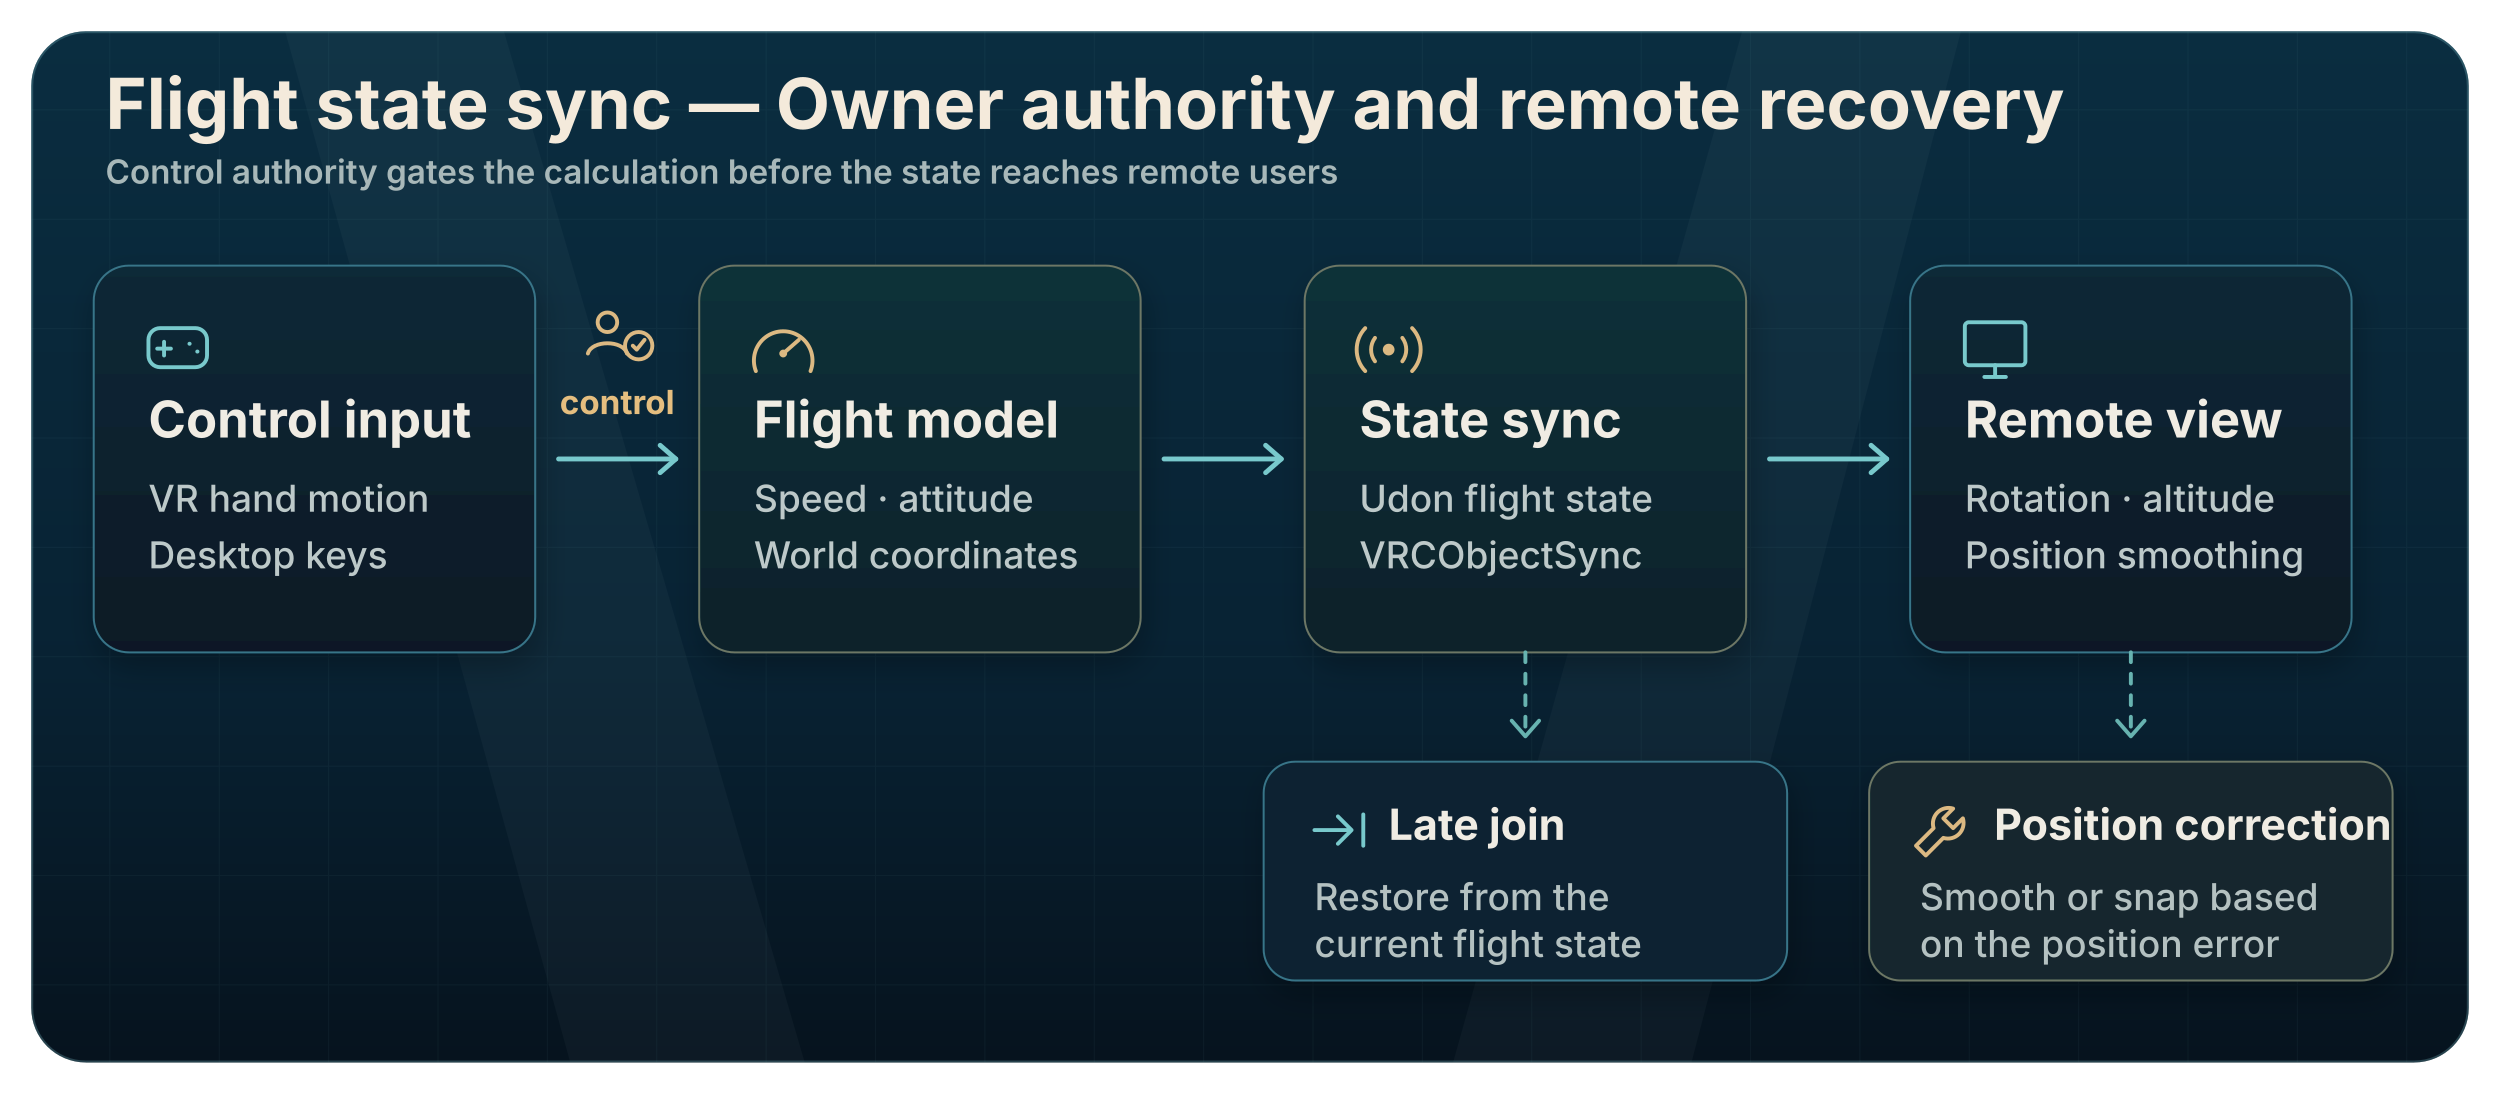
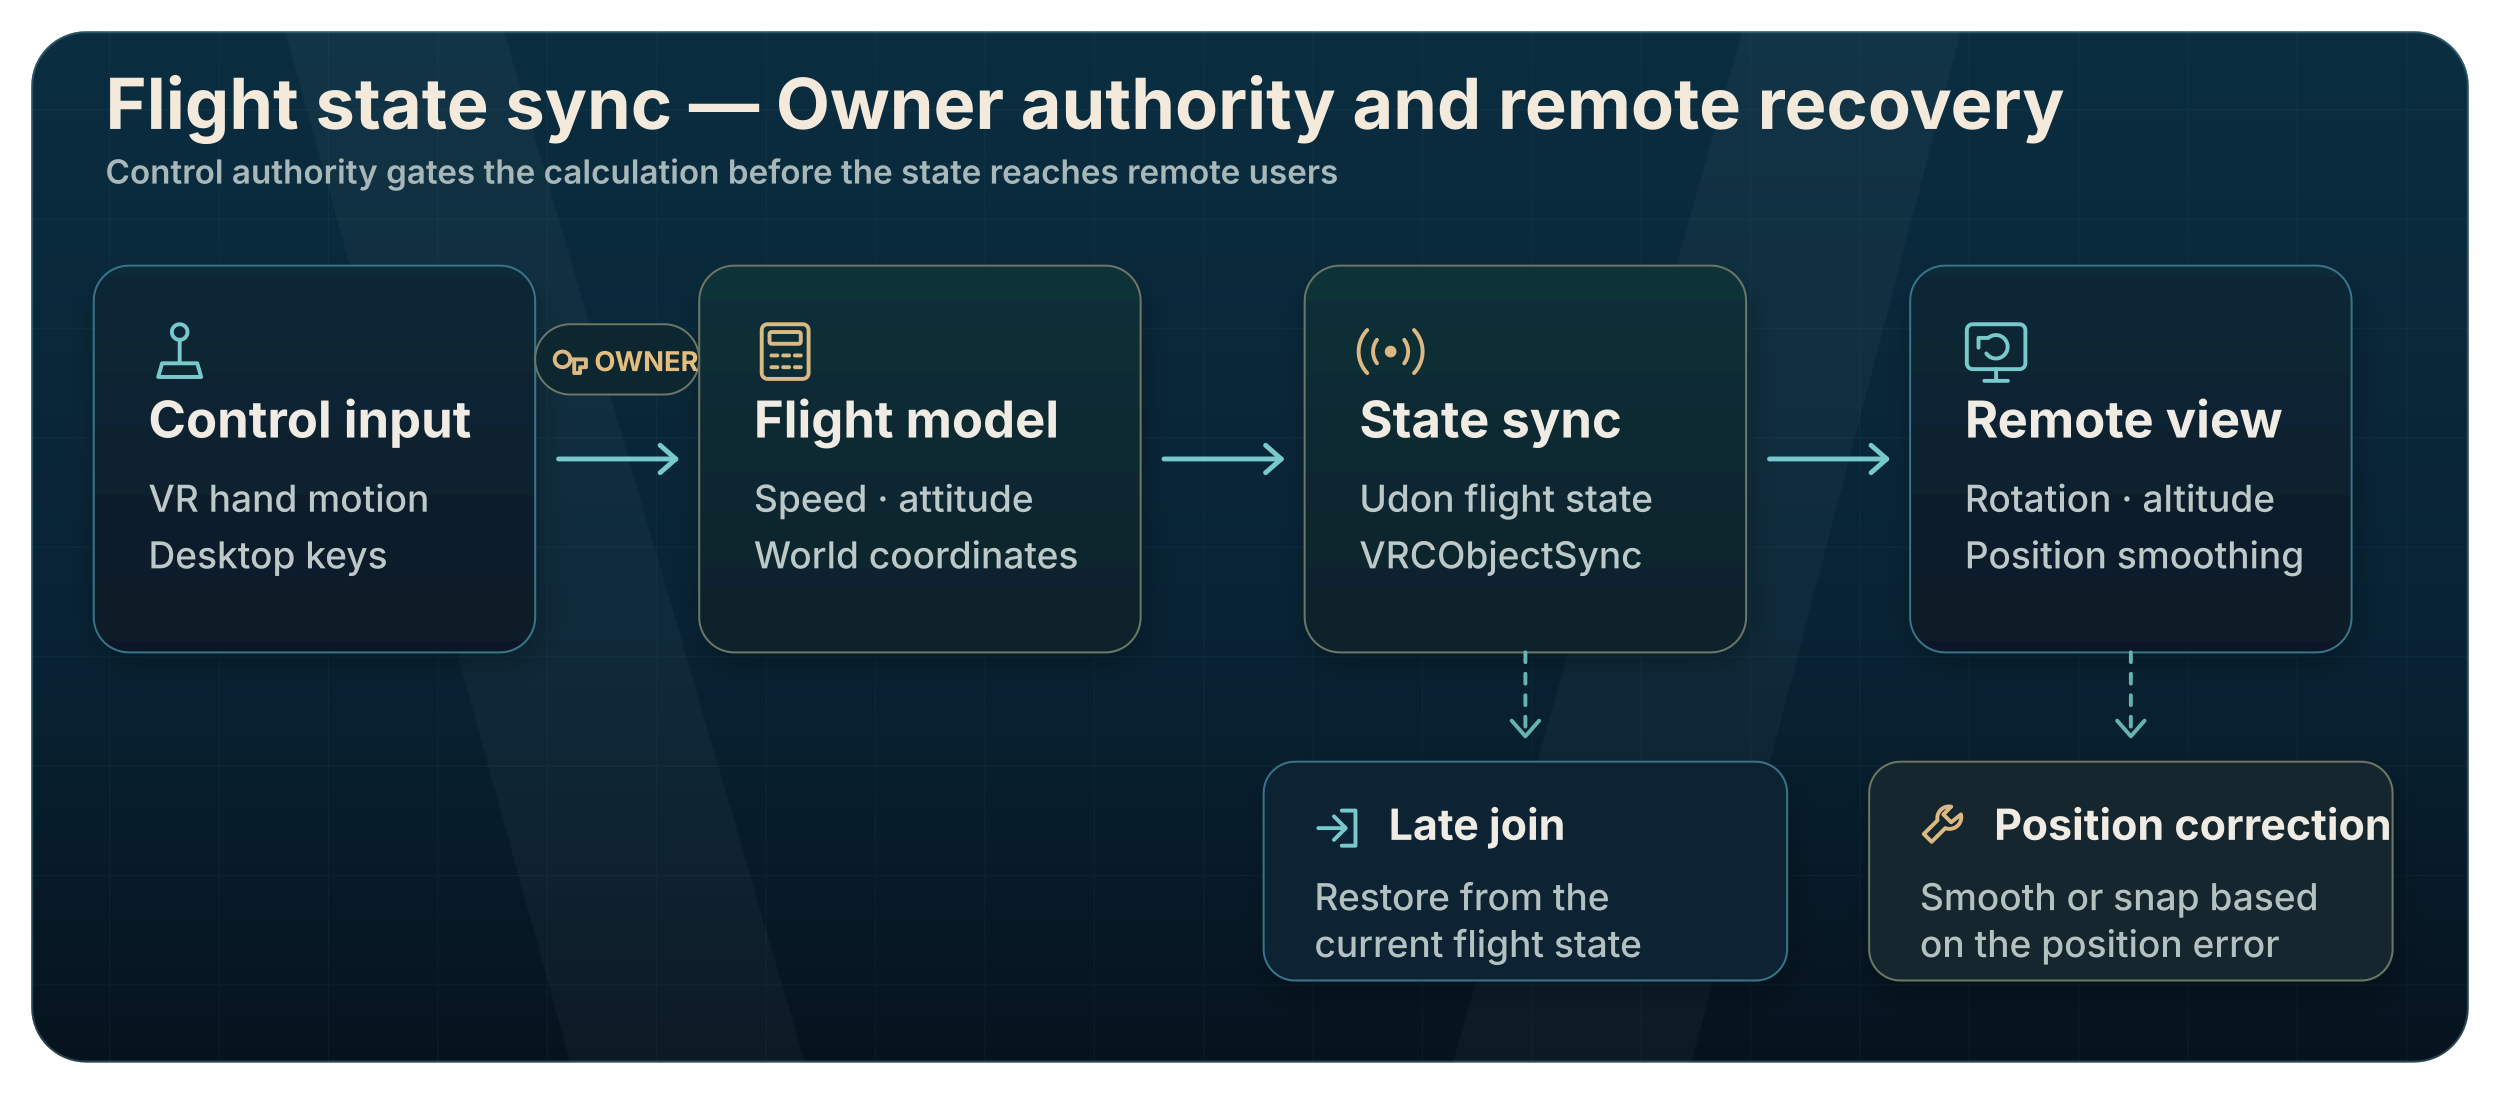
<svg xmlns="http://www.w3.org/2000/svg" width="1280" height="560" viewBox="0 0 1280 560" role="img" aria-labelledby="title desc">
  <defs>
    <linearGradient id="background" x1="0" y1="0" x2="0" y2="1">
      <stop stop-color="#0a2d40" />
      <stop offset=".62" stop-color="#082233" />
      <stop offset="1" stop-color="#06131e" />
    </linearGradient>
    <linearGradient id="card" x1="0" y1="0" x2="0" y2="1">
      <stop stop-color="#0c2937" />
      <stop offset="1" stop-color="#071925" />
    </linearGradient>
    <linearGradient id="activeCard" x1="0" y1="0" x2="0" y2="1">
      <stop stop-color="#103139" />
      <stop offset="1" stop-color="#09212a" />
    </linearGradient>
    <pattern id="grid" width="56" height="56" patternUnits="userSpaceOnUse">
      <path d="M56 0H0V56" fill="none" stroke="#8fd4d7" stroke-opacity=".045" />
    </pattern>
    <filter id="shadow" x="-15%" y="-15%" width="130%" height="140%">
      <feDropShadow dy="7" stdDeviation="8" flood-color="#000" flood-opacity=".26" />
    </filter>
    <style>
      text{font-family:Inter,"Segoe UI",sans-serif}
      .title{fill:#f4eadb;font-size:36px;font-weight:700}.sub{fill:#a8b8b9;font-size:17px;font-weight:600}
      .cardTitle{fill:#f0ece3;font-size:26px;font-weight:700}.detail{fill:#bdc9c9;font-size:19px;font-weight:550}
-       .condition{fill:#e5be7f;font-size:17px;font-weight:700}.branchTitle{fill:#f0ece3;font-size:22px;font-weight:700}
+       .condition{fill:#e5be7f;font-size:14px;font-weight:700}.branchTitle{fill:#f0ece3;font-size:22px;font-weight:700}
      .branchText{fill:#b4c1c1;font-size:19px;font-weight:550}
    </style>
  </defs>
  <rect x="16" y="16" width="1248" height="528" rx="28" fill="url(#background)" />
  <path d="M146 16h112l154 528H292zM892 16h112l-138 528H744z" fill="#d1f7f4" fill-opacity=".035" />
  <rect x="16" y="16" width="1248" height="528" rx="28" fill="url(#grid)" />
  <rect x="16.5" y="16.5" width="1247" height="527" rx="27.5" fill="none" stroke="#73aeb9" stroke-opacity=".31" />
  <text x="54" y="66" class="title">Flight state sync — Owner authority and remote recovery</text>
  <text x="54" y="94" class="sub">Control authority gates the calculation before the state reaches remote users</text>
  <g filter="url(#shadow)">
    <rect x="48" y="136" width="226" height="198" rx="18" fill="url(#card)" stroke="#397488" />
    <rect x="358" y="136" width="226" height="198" rx="18" fill="url(#activeCard)" stroke="#6d7765" />
    <rect x="668" y="136" width="226" height="198" rx="18" fill="url(#activeCard)" stroke="#6d7765" />
    <rect x="978" y="136" width="226" height="198" rx="18" fill="url(#card)" stroke="#397488" />
  </g>
-   <g transform="translate(76 168)" fill="none" stroke="#78c9cc" stroke-width="2" stroke-linecap="round" stroke-linejoin="round">
-     <rect x="0" y="0" width="30" height="20" rx="6" />
-     <path d="M8 7v7M4.5 10.5h7M21 8h.1M25 12h.1" />
+   <g transform="translate(76 164)" fill="none" stroke="#78c9cc" stroke-width="2" stroke-linecap="round" stroke-linejoin="round">
+     <circle cx="16" cy="6" r="4" />
+     <path d="M16 10v12M7 22h18l2 7H5l2-7" />
  </g>
  <text x="76" y="224" class="cardTitle">Control input</text>
  <text x="76" y="262" class="detail">VR hand motion</text>
  <text x="76" y="291" class="detail">Desktop keys</text>
-   <g transform="translate(386 166)" fill="none" stroke="#dcb982" stroke-width="2" stroke-linecap="round" stroke-linejoin="round">
-     <path d="M1 24a15 15 0 1 1 28 0" />
-     <path d="M15 15l8-7" />
-     <circle cx="15" cy="15" r="2" fill="#dcb982" stroke="none" />
+   <g transform="translate(386 164)" fill="none" stroke="#dcb982" stroke-width="2" stroke-linecap="round" stroke-linejoin="round">
+     <rect x="4" y="2" width="24" height="28" rx="3" />
+     <rect x="8" y="6" width="16" height="6" rx="1" />
+     <path d="M9 18h3M15 18h3M21 18h3M9 24h3M15 24h3M21 24h3" />
  </g>
  <text x="386" y="224" class="cardTitle">Flight model</text>
  <text x="386" y="262" class="detail">Speed · attitude</text>
  <text x="386" y="291" class="detail">World coordinates</text>
-   <g transform="translate(696 163)" fill="none" stroke="#dcb982" stroke-width="2" stroke-linecap="round" stroke-linejoin="round">
-     <circle cx="15" cy="16" r="3" fill="#dcb982" stroke="none" />
-     <path d="M8 10a10 10 0 0 0 0 12M22 10a10 10 0 0 1 0 12M3 5a16 16 0 0 0 0 22M27 5a16 16 0 0 1 0 22" />
+   <g transform="translate(696 164)" fill="none" stroke="#dcb982" stroke-width="2" stroke-linecap="round" stroke-linejoin="round">
+     <circle cx="16" cy="16" r="3" fill="#dcb982" stroke="none" />
+     <path d="M9 10a10 10 0 0 0 0 12M23 10a10 10 0 0 1 0 12M4 5a16 16 0 0 0 0 22M28 5a16 16 0 0 1 0 22" />
  </g>
  <text x="696" y="224" class="cardTitle">State sync</text>
  <text x="696" y="262" class="detail">Udon flight state</text>
  <text x="696" y="291" class="detail">VRCObjectSync</text>
-   <g transform="translate(1006 165)" fill="none" stroke="#78c9cc" stroke-width="2" stroke-linecap="round" stroke-linejoin="round">
-     <rect x="0" y="0" width="31" height="22" rx="2" />
-     <path d="M10 28h11M15.5 22v6" />
+   <g transform="translate(1006 164)" fill="none" stroke="#78c9cc" stroke-width="2" stroke-linecap="round" stroke-linejoin="round">
+     <rect x="1" y="2" width="30" height="23" rx="3" />
+     <path d="M10 31h12M16 25v6M11 17a6 6 0 1 0 1-8M12 9H7v5" />
  </g>
  <text x="1006" y="224" class="cardTitle">Remote view</text>
  <text x="1006" y="262" class="detail">Rotation · altitude</text>
  <text x="1006" y="291" class="detail">Position smoothing</text>
  <g fill="none" stroke="#78c9cc" stroke-width="2.5" stroke-linecap="round" stroke-linejoin="round">
    <path d="M286 235h60" />
    <path d="M338 228l8 7-8 7" />
    <path d="M596 235h60" />
    <path d="M648 228l8 7-8 7" />
    <path d="M906 235h60" />
    <path d="M958 228l8 7-8 7" />
  </g>
-   <g transform="translate(316 170)" fill="none" stroke="#dcb982" stroke-width="2" stroke-linecap="round" stroke-linejoin="round">
-     <circle cx="-5" cy="-5" r="5" />
-     <path d="M-15 11c2-7 18-7 20 0" />
-     <circle cx="11" cy="7" r="7" />
-     <path d="M8 7l2 2 4-5" />
-     <text x="0" y="42" class="condition" text-anchor="middle" stroke="none">control</text>
+   <g transform="translate(274 166)">
+     <rect width="84" height="36" rx="18" fill="#0d2730" stroke="#6d7765" />
+     <g transform="translate(9 10)" fill="none" stroke="#dcb982" stroke-width="2" stroke-linecap="round" stroke-linejoin="round">
+       <circle cx="5" cy="8" r="4" />
+       <path d="M9 8h8v4h-3v3h-3V8" />
+     </g>
+     <text x="57" y="24" class="condition" text-anchor="middle">OWNER</text>
  </g>
  <g fill="none" stroke="#67b3b0" stroke-width="2" stroke-linecap="round" stroke-linejoin="round" stroke-dasharray="5 6">
    <path d="M781 334v43" />
    <path d="M1091 334v43" />
  </g>
  <g fill="none" stroke="#67b3b0" stroke-width="2" stroke-linecap="round" stroke-linejoin="round">
    <path d="M774 369l7 8 7-8" />
    <path d="M1084 369l7 8 7-8" />
  </g>
  <g filter="url(#shadow)">
    <rect x="647" y="390" width="268" height="112" rx="16" fill="#092431" stroke="#397488" />
    <rect x="957" y="390" width="268" height="112" rx="16" fill="#14282d" stroke="#6d7765" />
  </g>
-   <g transform="translate(673 417)" fill="none" stroke="#78c9cc" stroke-width="2" stroke-linecap="round" stroke-linejoin="round">
-     <path d="M0 8h19M12 1l7 7-7 7M25 0v16" />
+   <g transform="translate(673 412)" fill="none" stroke="#78c9cc" stroke-width="2" stroke-linecap="round" stroke-linejoin="round">
+     <path d="M14 3h7v18h-7M2 12h14M10 6l6 6-6 6" />
  </g>
  <text x="711" y="430" class="branchTitle">Late join</text>
  <text x="673" y="466" class="branchText">Restore from the</text>
  <text x="673" y="490" class="branchText">current flight state</text>
-   <g transform="translate(983 416)" fill="none" stroke="#dcb982" stroke-width="2" stroke-linecap="round" stroke-linejoin="round">
-     <path d="M22 3a8 8 0 0 1-10 10L3 22l-5-5 9-9A8 8 0 0 1 17-2l-5 5 5 5z" />
+   <g transform="translate(983 412)" fill="none" stroke="#dcb982" stroke-width="2" stroke-linecap="round" stroke-linejoin="round">
+     <path d="M21 5a6 6 0 0 1-8 7l-7 7-4-4 7-7a6 6 0 0 1 7-7l-4 4 4 4z" />
  </g>
  <text x="1021" y="430" class="branchTitle">Position correction</text>
  <text x="983" y="466" class="branchText">Smooth or snap based</text>
  <text x="983" y="490" class="branchText">on the position error</text>
</svg>
